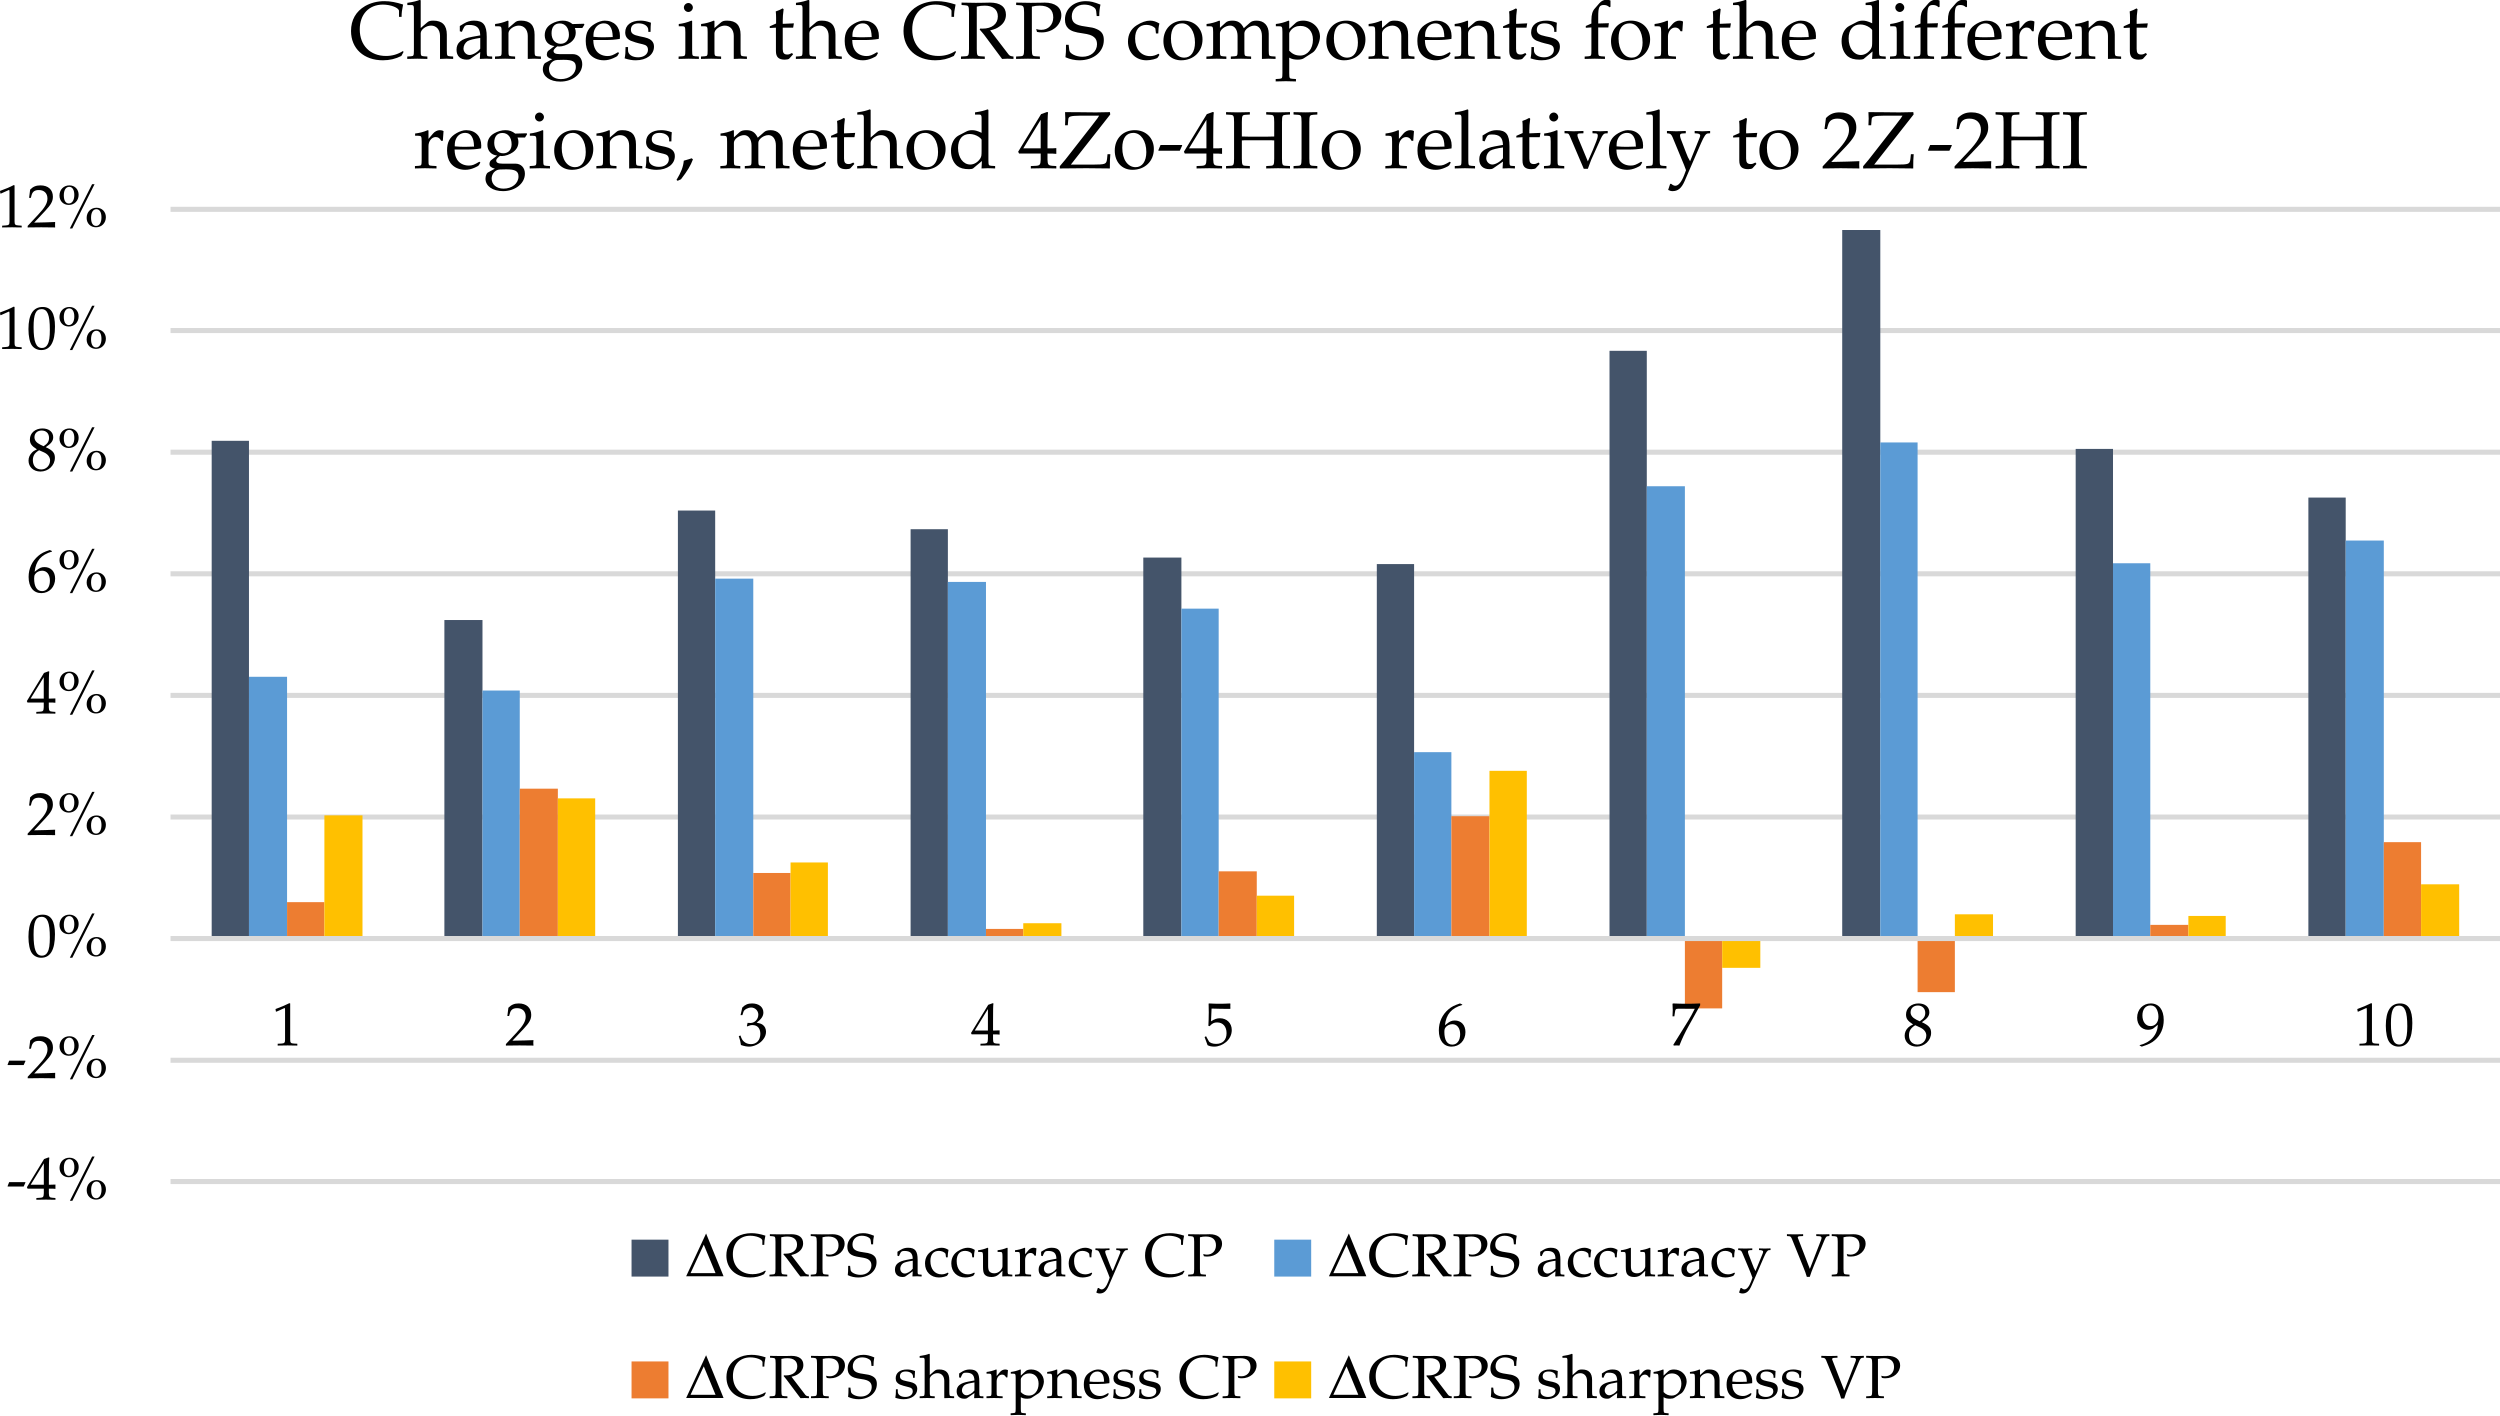
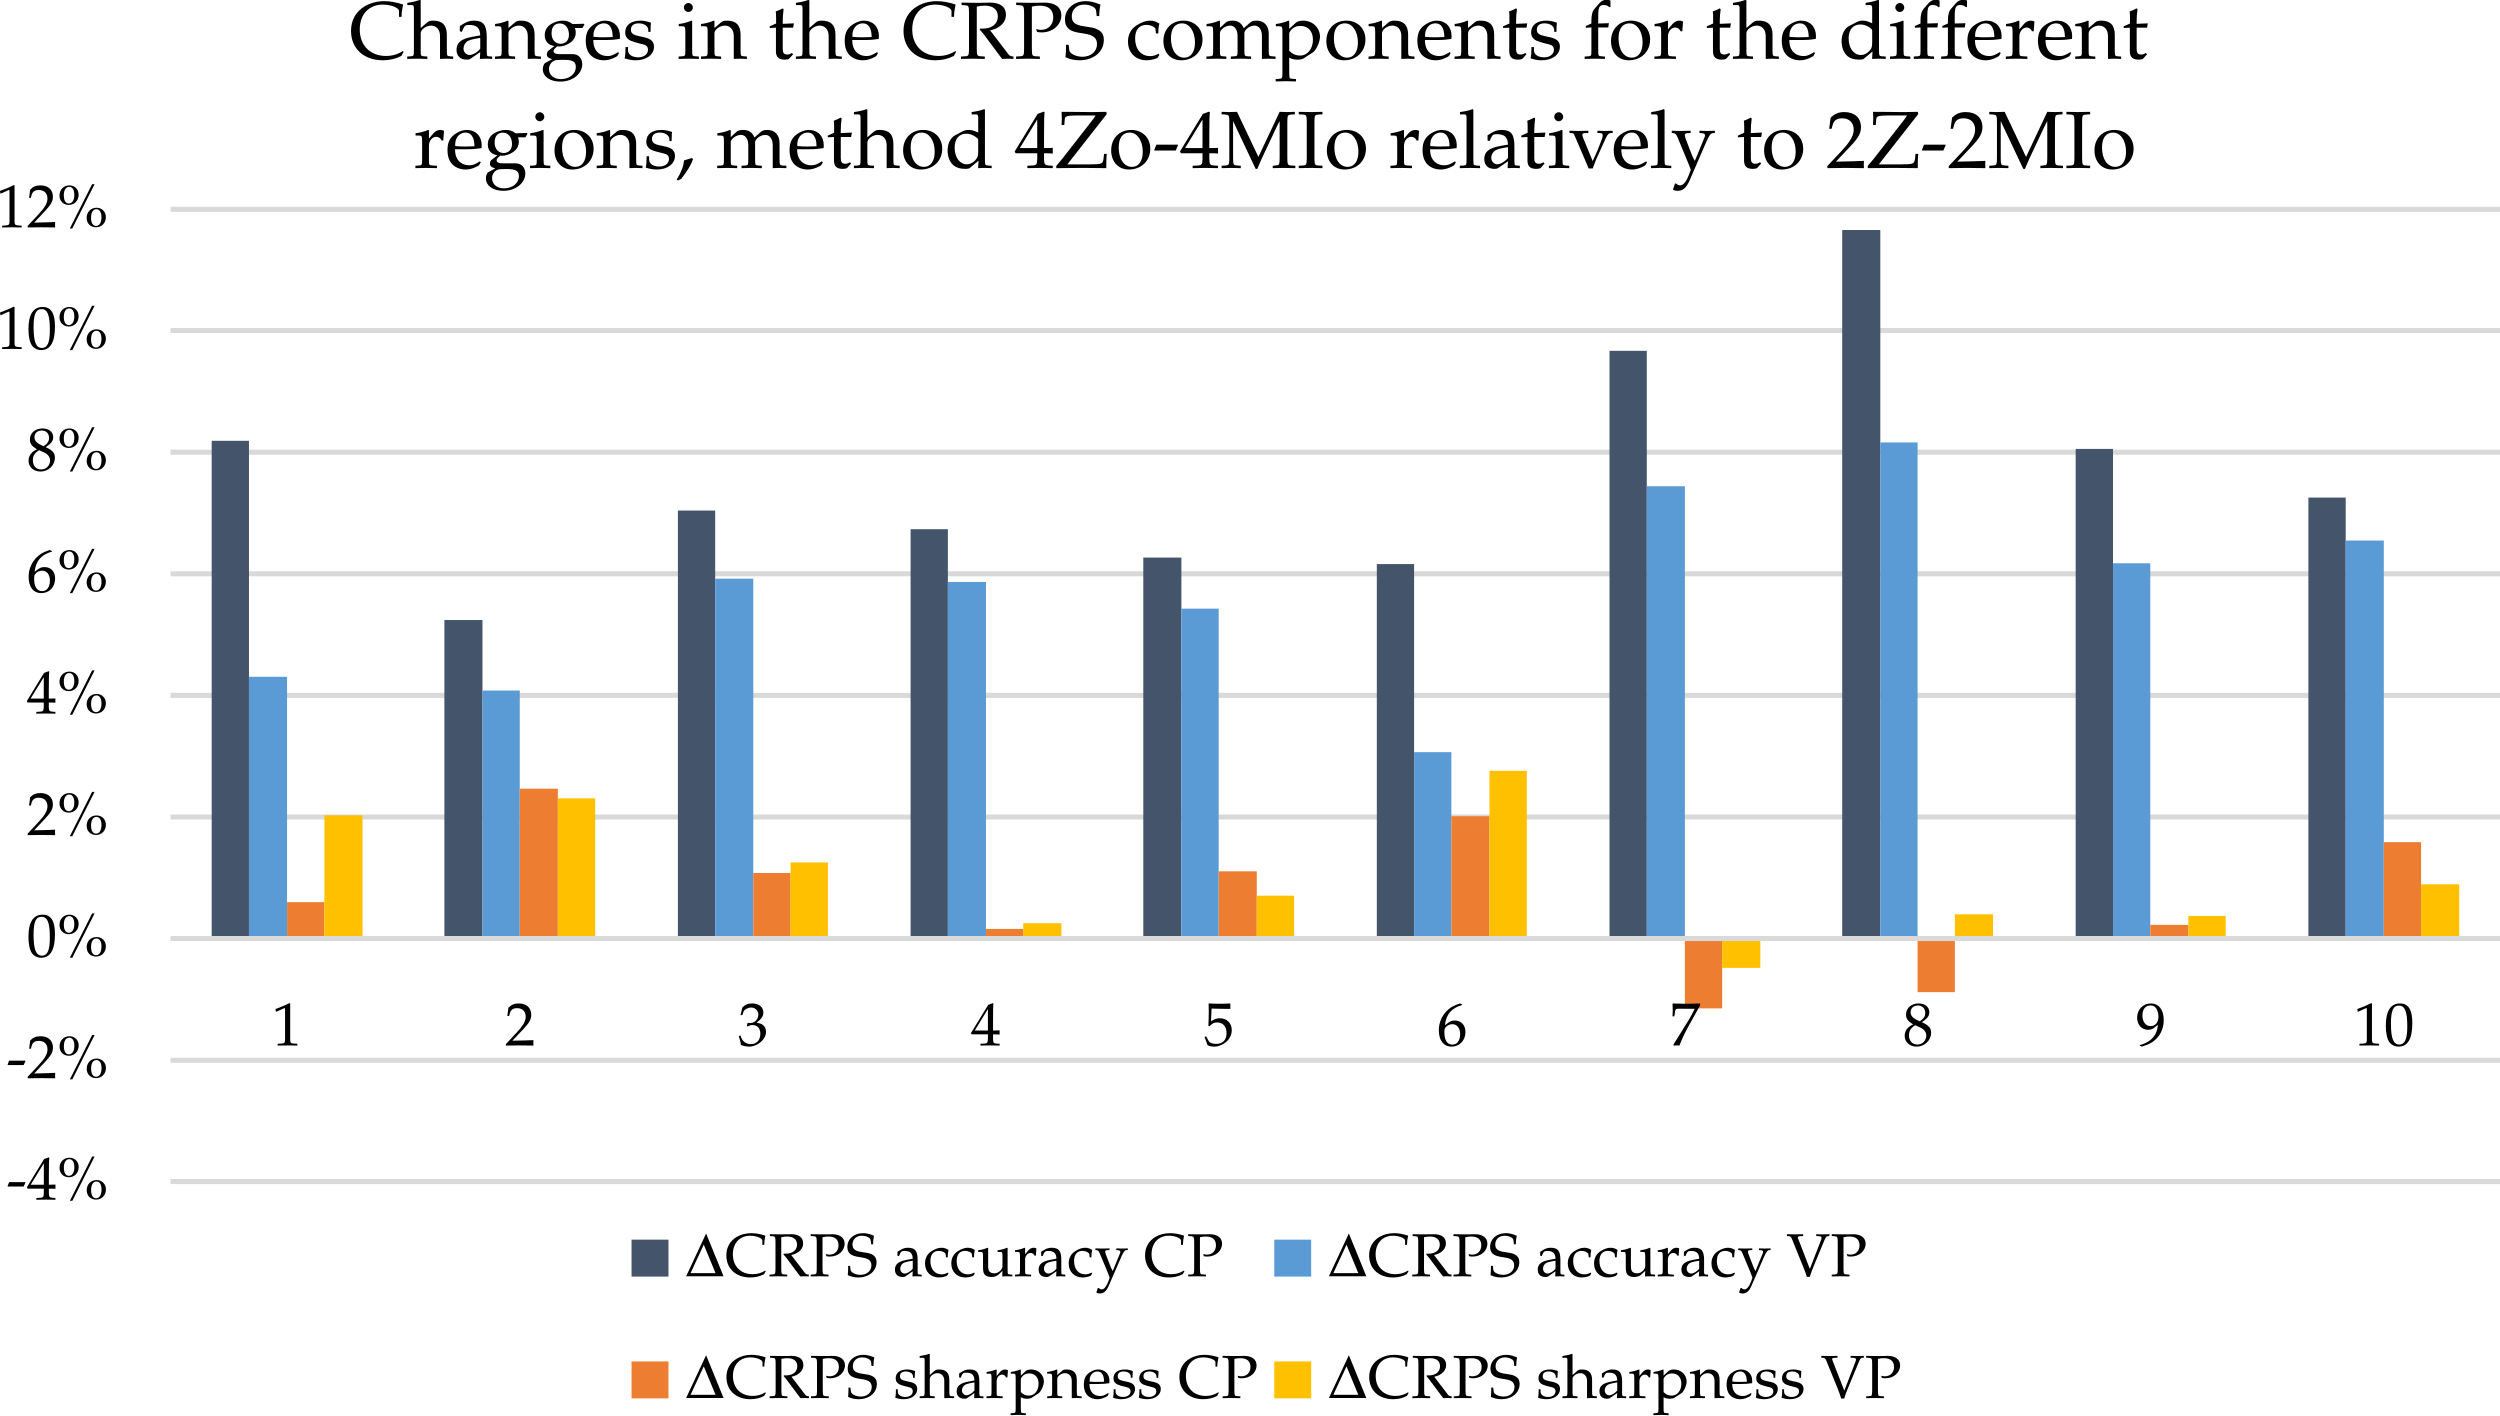
<svg xmlns="http://www.w3.org/2000/svg" id="svg2" version="1.1" xml:space="preserve" width="609.428" height="344.97" viewBox="0 0 609.428 344.97">
  <defs id="defs6">
    <clipPath clipPathUnits="userSpaceOnUse" id="clipPath30">
      <path d="m 51.24,244.92 509.88,0 0,301.92 -509.88,0 0,-301.92 z" id="path32" style="clip-rule:evenodd" />
    </clipPath>
    <clipPath clipPathUnits="userSpaceOnUse" id="clipPath42">
      <path d="m 51.24,244.92 509.88,0 0,301.92 -509.88,0 0,-301.92 z" id="path44" style="clip-rule:evenodd" />
    </clipPath>
    <clipPath clipPathUnits="userSpaceOnUse" id="clipPath54">
      <path d="m 51.24,244.92 509.88,0 0,301.92 -509.88,0 0,-301.92 z" id="path56" style="clip-rule:evenodd" />
    </clipPath>
    <clipPath clipPathUnits="userSpaceOnUse" id="clipPath66">
      <path d="m 51.24,244.92 509.88,0 0,301.92 -509.88,0 0,-301.92 z" id="path68" style="clip-rule:evenodd" />
    </clipPath>
    <clipPath clipPathUnits="userSpaceOnUse" id="clipPath78">
      <path d="m 51.24,244.92 509.88,0 0,301.92 -509.88,0 0,-301.92 z" id="path80" style="clip-rule:evenodd" />
    </clipPath>
    <clipPath clipPathUnits="userSpaceOnUse" id="clipPath90">
      <path d="m 51.24,244.92 509.88,0 0,301.92 -509.88,0 0,-301.92 z" id="path92" style="clip-rule:evenodd" />
    </clipPath>
    <clipPath clipPathUnits="userSpaceOnUse" id="clipPath102">
      <path d="m 51.24,244.92 509.88,0 0,301.92 -509.88,0 0,-301.92 z" id="path104" style="clip-rule:evenodd" />
    </clipPath>
    <clipPath clipPathUnits="userSpaceOnUse" id="clipPath114">
      <path d="m 51.24,244.92 509.88,0 0,301.92 -509.88,0 0,-301.92 z" id="path116" style="clip-rule:evenodd" />
    </clipPath>
    <clipPath clipPathUnits="userSpaceOnUse" id="clipPath126">
      <path d="m 51.24,244.92 509.88,0 0,301.92 -509.88,0 0,-301.92 z" id="path128" style="clip-rule:evenodd" />
    </clipPath>
    <clipPath clipPathUnits="userSpaceOnUse" id="clipPath138">
      <path d="m 51.24,244.92 509.88,0 0,301.92 -509.88,0 0,-301.92 z" id="path140" style="clip-rule:evenodd" />
    </clipPath>
    <clipPath clipPathUnits="userSpaceOnUse" id="clipPath150">
      <path d="m 51.24,244.92 509.88,0 0,301.92 -509.88,0 0,-301.92 z" id="path152" style="clip-rule:evenodd" />
    </clipPath>
    <clipPath clipPathUnits="userSpaceOnUse" id="clipPath162">
      <path d="m 51.24,244.92 509.88,0 0,301.92 -509.88,0 0,-301.92 z" id="path164" style="clip-rule:evenodd" />
    </clipPath>
    <clipPath clipPathUnits="userSpaceOnUse" id="clipPath174">
      <path d="m 51.24,244.92 509.88,0 0,301.92 -509.88,0 0,-301.92 z" id="path176" style="clip-rule:evenodd" />
    </clipPath>
    <clipPath clipPathUnits="userSpaceOnUse" id="clipPath186">
      <path d="m 51.24,244.92 509.88,0 0,301.92 -509.88,0 0,-301.92 z" id="path188" style="clip-rule:evenodd" />
    </clipPath>
    <clipPath clipPathUnits="userSpaceOnUse" id="clipPath198">
      <path d="m 51.24,244.92 509.88,0 0,301.92 -509.88,0 0,-301.92 z" id="path200" style="clip-rule:evenodd" />
    </clipPath>
    <clipPath clipPathUnits="userSpaceOnUse" id="clipPath210">
      <path d="m 51.24,244.92 509.88,0 0,301.92 -509.88,0 0,-301.92 z" id="path212" style="clip-rule:evenodd" />
    </clipPath>
    <clipPath clipPathUnits="userSpaceOnUse" id="clipPath222">
      <path d="m 51.24,244.92 509.88,0 0,301.92 -509.88,0 0,-301.92 z" id="path224" style="clip-rule:evenodd" />
    </clipPath>
    <clipPath clipPathUnits="userSpaceOnUse" id="clipPath234">
      <path d="m 51.24,244.92 509.88,0 0,301.92 -509.88,0 0,-301.92 z" id="path236" style="clip-rule:evenodd" />
    </clipPath>
    <clipPath clipPathUnits="userSpaceOnUse" id="clipPath246">
      <path d="m 51.24,244.92 509.88,0 0,301.92 -509.88,0 0,-301.92 z" id="path248" style="clip-rule:evenodd" />
    </clipPath>
    <clipPath clipPathUnits="userSpaceOnUse" id="clipPath258">
      <path d="m 51.24,244.92 509.88,0 0,301.92 -509.88,0 0,-301.92 z" id="path260" style="clip-rule:evenodd" />
    </clipPath>
    <clipPath clipPathUnits="userSpaceOnUse" id="clipPath270">
      <path d="m 51.24,244.92 509.88,0 0,301.92 -509.88,0 0,-301.92 z" id="path272" style="clip-rule:evenodd" />
    </clipPath>
    <clipPath clipPathUnits="userSpaceOnUse" id="clipPath282">
      <path d="m 51.24,244.92 509.88,0 0,301.92 -509.88,0 0,-301.92 z" id="path284" style="clip-rule:evenodd" />
    </clipPath>
    <clipPath clipPathUnits="userSpaceOnUse" id="clipPath294">
      <path d="m 51.24,244.92 509.88,0 0,301.92 -509.88,0 0,-301.92 z" id="path296" style="clip-rule:evenodd" />
    </clipPath>
    <clipPath clipPathUnits="userSpaceOnUse" id="clipPath306">
      <path d="m 51.24,244.92 509.88,0 0,301.92 -509.88,0 0,-301.92 z" id="path308" style="clip-rule:evenodd" />
    </clipPath>
    <clipPath clipPathUnits="userSpaceOnUse" id="clipPath318">
      <path d="m 51.24,244.92 509.88,0 0,301.92 -509.88,0 0,-301.92 z" id="path320" style="clip-rule:evenodd" />
    </clipPath>
    <clipPath clipPathUnits="userSpaceOnUse" id="clipPath330">
      <path d="m 51.24,244.92 509.88,0 0,301.92 -509.88,0 0,-301.92 z" id="path332" style="clip-rule:evenodd" />
    </clipPath>
    <clipPath clipPathUnits="userSpaceOnUse" id="clipPath344">
      <path d="m 51.24,244.92 509.88,0 0,301.92 -509.88,0 0,-301.92 z" id="path346" style="clip-rule:evenodd" />
    </clipPath>
    <clipPath clipPathUnits="userSpaceOnUse" id="clipPath358">
      <path d="m 51.24,244.92 509.88,0 0,301.92 -509.88,0 0,-301.92 z" id="path360" style="clip-rule:evenodd" />
    </clipPath>
    <clipPath clipPathUnits="userSpaceOnUse" id="clipPath372">
      <path d="m 51.24,244.92 509.88,0 0,301.92 -509.88,0 0,-301.92 z" id="path374" style="clip-rule:evenodd" />
    </clipPath>
    <clipPath clipPathUnits="userSpaceOnUse" id="clipPath386">
      <path d="m 51.24,244.92 509.88,0 0,301.92 -509.88,0 0,-301.92 z" id="path388" style="clip-rule:evenodd" />
    </clipPath>
    <clipPath clipPathUnits="userSpaceOnUse" id="clipPath398">
      <path d="m 50.4,244.44 511.2,0 0,303.12 -511.2,0 0,-303.12 z" id="path400" style="clip-rule:evenodd" />
    </clipPath>
  </defs>
  <g id="g10" transform="matrix(1.25,0,0,-1.25,-77.73454,664.7312)">
    <path d="m 95.441,301.37 454.289,0 m -454.289,23.64 454.289,0 m -454.289,47.44 454.289,0 m -454.289,23.72 454.289,0 m -454.289,23.72 454.289,0 m -454.289,23.71 454.289,0 m -454.289,23.72 454.289,0 m -454.289,23.64 454.289,0" style="fill:none;stroke:#d9d9d9;stroke-width:0.988;stroke-linecap:butt;stroke-linejoin:round;stroke-miterlimit:10;stroke-dasharray:none;stroke-opacity:1" id="path14" />
    <path d="m 103.47,445.82 7.27,0 0,-97.09 -7.27,0 0,97.09 z m 45.38,-34.95 7.43,0 0,-62.14 -7.43,0 0,62.14 z m 45.54,21.35 7.27,0 0,-83.49 -7.27,0 0,83.49 z m 45.38,-3.64 7.27,0 0,-79.85 -7.27,0 0,79.85 z m 45.38,-5.53 7.43,0 0,-74.32 -7.43,0 0,74.32 z m 45.54,-1.27 7.27,0 0,-73.05 -7.27,0 0,73.05 z m 45.38,41.59 7.27,0 0,-114.64 -7.27,0 0,114.64 z m 45.38,23.56 7.43,0 0,-138.2 -7.43,0 0,138.2 z m 45.53,-42.69 7.28,0 0,-95.51 -7.28,0 0,95.51 z m 45.38,-9.49 7.28,0 0,-86.02 -7.28,0 0,86.02 z" style="fill:#44546a;fill-opacity:1;fill-rule:nonzero;stroke:none" id="path16" />
    <path d="m 110.74,399.8 7.43,0 0,-51.07 -7.43,0 0,51.07 z m 45.54,-2.68 7.27,0 0,-48.39 -7.27,0 0,48.39 z m 45.38,21.82 7.43,0 0,-70.21 -7.43,0 0,70.21 z m 45.38,-0.64 7.43,0 0,-69.57 -7.43,0 0,69.57 z m 45.54,-5.21 7.27,0 0,-64.36 -7.27,0 0,64.36 z m 45.38,-27.99 7.27,0 0,-36.37 -7.27,0 0,36.37 z m 45.38,51.86 7.43,0 0,-88.23 -7.43,0 0,88.23 z m 45.54,8.54 7.27,0 0,-96.77 -7.27,0 0,96.77 z m 45.38,-23.56 7.27,0 0,-73.21 -7.27,0 0,73.21 z m 45.38,4.43 7.43,0 0,-77.64 -7.43,0 0,77.64 z" style="fill:#5b9bd5;fill-opacity:1;fill-rule:nonzero;stroke:none" id="path18" />
    <path d="m 118.17,355.85 7.28,0 0,-7.12 -7.28,0 0,7.12 z m 45.38,22.13 7.43,0 0,-29.25 -7.43,0 0,29.25 z m 45.54,-16.44 7.27,0 0,-12.81 -7.27,0 0,12.81 z m 45.38,-10.91 7.27,0 0,-1.9 -7.27,0 0,1.9 z m 45.38,11.23 7.43,0 0,-13.13 -7.43,0 0,13.13 z m 45.38,10.75 7.43,0 0,-23.88 -7.43,0 0,23.88 z m 45.54,-37.48 7.27,0 0,13.6 -7.27,0 0,-13.6 z m 45.38,3.17 7.27,0 0,10.43 -7.27,0 0,-10.43 z m 45.38,13.12 7.43,0 0,-2.69 -7.43,0 0,2.69 z m 45.54,16.13 7.27,0 0,-18.82 -7.27,0 0,18.82 z" style="fill:#ed7d31;fill-opacity:1;fill-rule:nonzero;stroke:none" id="path20" />
    <path d="m 125.45,372.77 7.43,0 0,-24.04 -7.43,0 0,24.04 z m 45.53,3.32 7.28,0 0,-27.36 -7.28,0 0,27.36 z m 45.38,-12.5 7.28,0 0,-14.86 -7.28,0 0,14.86 z m 45.38,-11.85 7.44,0 0,-3.01 -7.44,0 0,3.01 z m 45.54,5.37 7.28,0 0,-8.38 -7.28,0 0,8.38 z m 45.38,24.35 7.28,0 0,-32.73 -7.28,0 0,32.73 z m 45.38,-38.42 7.44,0 0,5.69 -7.44,0 0,-5.69 z m 45.38,10.44 7.44,0 0,-4.75 -7.44,0 0,4.75 z m 45.54,-0.32 7.28,0 0,-4.43 -7.28,0 0,4.43 z m 45.38,6.17 7.43,0 0,-10.6 -7.43,0 0,10.6 z" style="fill:#ffc000;fill-opacity:1;fill-rule:nonzero;stroke:none" id="path22" />
    <path d="m 95.441,348.76 454.289,0" style="fill:none;stroke:#d9d9d9;stroke-width:0.988;stroke-linecap:butt;stroke-linejoin:round;stroke-miterlimit:10;stroke-dasharray:none;stroke-opacity:1" id="path24" />
    <g id="g26">
      <g id="g28" clip-path="url(#clipPath30)">
        <text transform="matrix(1,0,0,-1,63.456,297.84)" style="font-variant:normal;font-weight:normal;font-size:11.856px;font-family:'Palatino Linotype';-inkscape-font-specification:'Palatino Linotype';writing-mode:lr-tb;fill:#000000;fill-opacity:1;fill-rule:nonzero;stroke:none" id="text34">
          <tspan x="0 3.948 9.817" y="0" id="tspan36">-4%</tspan>
        </text>
      </g>
    </g>
    <g id="g38">
      <g id="g40" clip-path="url(#clipPath42)">
        <text transform="matrix(1,0,0,-1,63.456,321.53)" style="font-variant:normal;font-weight:normal;font-size:11.856px;font-family:'Palatino Linotype';-inkscape-font-specification:'Palatino Linotype';writing-mode:lr-tb;fill:#000000;fill-opacity:1;fill-rule:nonzero;stroke:none" id="text46">
          <tspan x="0 3.948 9.817" y="0" id="tspan48">-2%</tspan>
        </text>
      </g>
    </g>
    <g id="g50">
      <g id="g52" clip-path="url(#clipPath54)">
        <text transform="matrix(1,0,0,-1,67.392,345.24)" style="font-variant:normal;font-weight:normal;font-size:11.856px;font-family:'Palatino Linotype';-inkscape-font-specification:'Palatino Linotype';writing-mode:lr-tb;fill:#000000;fill-opacity:1;fill-rule:nonzero;stroke:none" id="text58">
          <tspan x="0 6.024" y="0" id="tspan60">0%</tspan>
        </text>
      </g>
    </g>
    <g id="g62">
      <g id="g64" clip-path="url(#clipPath66)">
        <text transform="matrix(1,0,0,-1,67.392,368.95)" style="font-variant:normal;font-weight:normal;font-size:11.856px;font-family:'Palatino Linotype';-inkscape-font-specification:'Palatino Linotype';writing-mode:lr-tb;fill:#000000;fill-opacity:1;fill-rule:nonzero;stroke:none" id="text70">
          <tspan x="0 6.024" y="0" id="tspan72">2%</tspan>
        </text>
      </g>
    </g>
    <g id="g74">
      <g id="g76" clip-path="url(#clipPath78)">
        <text transform="matrix(1,0,0,-1,67.392,392.64)" style="font-variant:normal;font-weight:normal;font-size:11.856px;font-family:'Palatino Linotype';-inkscape-font-specification:'Palatino Linotype';writing-mode:lr-tb;fill:#000000;fill-opacity:1;fill-rule:nonzero;stroke:none" id="text82">
          <tspan x="0 6.024" y="0" id="tspan84">4%</tspan>
        </text>
      </g>
    </g>
    <g id="g86">
      <g id="g88" clip-path="url(#clipPath90)">
        <text transform="matrix(1,0,0,-1,67.392,416.35)" style="font-variant:normal;font-weight:normal;font-size:11.856px;font-family:'Palatino Linotype';-inkscape-font-specification:'Palatino Linotype';writing-mode:lr-tb;fill:#000000;fill-opacity:1;fill-rule:nonzero;stroke:none" id="text94">
          <tspan x="0 6.024" y="0" id="tspan96">6%</tspan>
        </text>
      </g>
    </g>
    <g id="g98">
      <g id="g100" clip-path="url(#clipPath102)">
        <text transform="matrix(1,0,0,-1,67.392,440.06)" style="font-variant:normal;font-weight:normal;font-size:11.856px;font-family:'Palatino Linotype';-inkscape-font-specification:'Palatino Linotype';writing-mode:lr-tb;fill:#000000;fill-opacity:1;fill-rule:nonzero;stroke:none" id="text106">
          <tspan x="0 6.024" y="0" id="tspan108">8%</tspan>
        </text>
      </g>
    </g>
    <g id="g110">
      <g id="g112" clip-path="url(#clipPath114)">
        <text transform="matrix(1,0,0,-1,61.464,463.75)" style="font-variant:normal;font-weight:normal;font-size:11.856px;font-family:'Palatino Linotype';-inkscape-font-specification:'Palatino Linotype';writing-mode:lr-tb;fill:#000000;fill-opacity:1;fill-rule:nonzero;stroke:none" id="text118">
          <tspan x="0 6.011 11.868" y="0" id="tspan120">10%</tspan>
        </text>
      </g>
    </g>
    <g id="g122">
      <g id="g124" clip-path="url(#clipPath126)">
        <text transform="matrix(1,0,0,-1,61.464,487.46)" style="font-variant:normal;font-weight:normal;font-size:11.856px;font-family:'Palatino Linotype';-inkscape-font-specification:'Palatino Linotype';writing-mode:lr-tb;fill:#000000;fill-opacity:1;fill-rule:nonzero;stroke:none" id="text130">
          <tspan x="0 6.011 11.868" y="0" id="tspan132">12%</tspan>
        </text>
      </g>
    </g>
    <g id="g134">
      <g id="g136" clip-path="url(#clipPath138)">
        <text transform="matrix(1,0,0,-1,115.2,327.91)" style="font-variant:normal;font-weight:normal;font-size:11.88px;font-family:'Palatino Linotype';-inkscape-font-specification:'Palatino Linotype';writing-mode:lr-tb;fill:#000000;fill-opacity:1;fill-rule:nonzero;stroke:none" id="text142">
          <tspan x="0" y="0" id="tspan144">1</tspan>
        </text>
      </g>
    </g>
    <g id="g146">
      <g id="g148" clip-path="url(#clipPath150)">
        <text transform="matrix(1,0,0,-1,160.66,327.91)" style="font-variant:normal;font-weight:normal;font-size:11.88px;font-family:'Palatino Linotype';-inkscape-font-specification:'Palatino Linotype';writing-mode:lr-tb;fill:#000000;fill-opacity:1;fill-rule:nonzero;stroke:none" id="text154">
          <tspan x="0" y="0" id="tspan156">2</tspan>
        </text>
      </g>
    </g>
    <g id="g158">
      <g id="g160" clip-path="url(#clipPath162)">
        <text transform="matrix(1,0,0,-1,206.09,327.91)" style="font-variant:normal;font-weight:normal;font-size:11.88px;font-family:'Palatino Linotype';-inkscape-font-specification:'Palatino Linotype';writing-mode:lr-tb;fill:#000000;fill-opacity:1;fill-rule:nonzero;stroke:none" id="text166">
          <tspan x="0" y="0" id="tspan168">3</tspan>
        </text>
      </g>
    </g>
    <g id="g170">
      <g id="g172" clip-path="url(#clipPath174)">
        <text transform="matrix(1,0,0,-1,251.52,327.91)" style="font-variant:normal;font-weight:normal;font-size:11.88px;font-family:'Palatino Linotype';-inkscape-font-specification:'Palatino Linotype';writing-mode:lr-tb;fill:#000000;fill-opacity:1;fill-rule:nonzero;stroke:none" id="text178">
          <tspan x="0" y="0" id="tspan180">4</tspan>
        </text>
      </g>
    </g>
    <g id="g182">
      <g id="g184" clip-path="url(#clipPath186)">
        <text transform="matrix(1,0,0,-1,296.95,327.91)" style="font-variant:normal;font-weight:normal;font-size:11.88px;font-family:'Palatino Linotype';-inkscape-font-specification:'Palatino Linotype';writing-mode:lr-tb;fill:#000000;fill-opacity:1;fill-rule:nonzero;stroke:none" id="text190">
          <tspan x="0" y="0" id="tspan192">5</tspan>
        </text>
      </g>
    </g>
    <g id="g194">
      <g id="g196" clip-path="url(#clipPath198)">
        <text transform="matrix(1,0,0,-1,342.41,327.91)" style="font-variant:normal;font-weight:normal;font-size:11.88px;font-family:'Palatino Linotype';-inkscape-font-specification:'Palatino Linotype';writing-mode:lr-tb;fill:#000000;fill-opacity:1;fill-rule:nonzero;stroke:none" id="text202">
          <tspan x="0" y="0" id="tspan204">6</tspan>
        </text>
      </g>
    </g>
    <g id="g206">
      <g id="g208" clip-path="url(#clipPath210)">
        <text transform="matrix(1,0,0,-1,387.84,327.91)" style="font-variant:normal;font-weight:normal;font-size:11.88px;font-family:'Palatino Linotype';-inkscape-font-specification:'Palatino Linotype';writing-mode:lr-tb;fill:#000000;fill-opacity:1;fill-rule:nonzero;stroke:none" id="text214">
          <tspan x="0" y="0" id="tspan216">7</tspan>
        </text>
      </g>
    </g>
    <g id="g218">
      <g id="g220" clip-path="url(#clipPath222)">
        <text transform="matrix(1,0,0,-1,433.27,327.91)" style="font-variant:normal;font-weight:normal;font-size:11.88px;font-family:'Palatino Linotype';-inkscape-font-specification:'Palatino Linotype';writing-mode:lr-tb;fill:#000000;fill-opacity:1;fill-rule:nonzero;stroke:none" id="text226">
          <tspan x="0" y="0" id="tspan228">8</tspan>
        </text>
      </g>
    </g>
    <g id="g230">
      <g id="g232" clip-path="url(#clipPath234)">
        <text transform="matrix(1,0,0,-1,478.73,327.91)" style="font-variant:normal;font-weight:normal;font-size:11.88px;font-family:'Palatino Linotype';-inkscape-font-specification:'Palatino Linotype';writing-mode:lr-tb;fill:#000000;fill-opacity:1;fill-rule:nonzero;stroke:none" id="text238">
          <tspan x="0" y="0" id="tspan240">9</tspan>
        </text>
      </g>
    </g>
    <g id="g242">
      <g id="g244" clip-path="url(#clipPath246)">
        <text transform="matrix(1,0,0,-1,521.18,327.91)" style="font-variant:normal;font-weight:normal;font-size:11.88px;font-family:'Palatino Linotype';-inkscape-font-specification:'Palatino Linotype';writing-mode:lr-tb;fill:#000000;fill-opacity:1;fill-rule:nonzero;stroke:none" id="text250">
          <tspan x="0 6.024" y="0" id="tspan252">10</tspan>
        </text>
      </g>
    </g>
    <g id="g254">
      <g id="g256" clip-path="url(#clipPath258)">
        <text transform="matrix(1,0,0,-1,130.3,520.34)" style="font-variant:normal;font-weight:normal;font-size:15.816px;font-family:'Palatino Linotype';-inkscape-font-specification:'Palatino Linotype';writing-mode:lr-tb;fill:#000000;fill-opacity:1;fill-rule:nonzero;stroke:none" id="text262">
          <tspan x="0 11.214 20.418 28.326 37.468 46.309 53.885 60.512 64.466 68.863 78.068 82.291 87.478 96.683 104.259 108.023 119.237 129.802 139.355 147.658 151.612 158.634 167.27 181.236 190.678 199.345 208.55 216.126 225.267 230.455 237.082 241.036 246.224 254.891 261.185 265.139 270.295 279.5 287.076 290.872 300.536 304.933 310.136 315.339 322.915 329.226 336.802 346.007 351.163" y="0" id="tspan264">Changes in the CRPS components for the different </tspan>
        </text>
      </g>
    </g>
-     <g id="g266">
-       <g id="g268" clip-path="url(#clipPath270)">
-         <text transform="matrix(1,0,0,-1,142.78,498.98)" style="font-variant:normal;font-weight:normal;font-size:15.816px;font-family:'Palatino Linotype';-inkscape-font-specification:'Palatino Linotype';writing-mode:lr-tb;fill:#000000;fill-opacity:1;fill-rule:nonzero;stroke:none" id="text274">
-           <tspan x="0 6.326 13.902 22.775 27.219 35.918 45.123 51.734 55.688" y="0" id="tspan276">regions, </tspan>
-         </text>
-       </g>
-     </g>
-     <g id="g278">
-       <g id="g280" clip-path="url(#clipPath282)">
-         <text transform="matrix(1,0,0,-1,202.42,498.98)" style="font-variant:normal;font-weight:normal;font-size:15.816px;font-family:'Palatino Linotype';-inkscape-font-specification:'Palatino Linotype';writing-mode:lr-tb;fill:#000000;fill-opacity:1;fill-rule:nonzero;stroke:none" id="text286">
-           <tspan x="0 13.902 21.478 26.682 35.887 44.522 54.186 58.14 66.048 76.597" y="0" id="tspan288">method 4Zo</tspan>
-         </text>
-       </g>
-     </g>
-     <g id="g290">
-       <g id="g292" clip-path="url(#clipPath294)">
-         <text transform="matrix(1,0,0,-1,287.81,498.98)" style="font-variant:normal;font-weight:normal;font-size:15.816px;font-family:'Palatino Linotype';-inkscape-font-specification:'Palatino Linotype';writing-mode:lr-tb;fill:#000000;fill-opacity:1;fill-rule:nonzero;stroke:none" id="text298">
-           <tspan x="0" y="0" id="tspan300">-</tspan>
-         </text>
-       </g>
-     </g>
-     <g id="g302">
-       <g id="g304" clip-path="url(#clipPath306)">
-         <text transform="matrix(1,0,0,-1,293.04,498.98)" style="font-variant:normal;font-weight:normal;font-size:15.816px;font-family:'Palatino Linotype';-inkscape-font-specification:'Palatino Linotype';writing-mode:lr-tb;fill:#000000;fill-opacity:1;fill-rule:nonzero;stroke:none" id="text310">
-           <tspan x="0 7.908 21.004 26.334 35.048 38.844 45.139 52.715 57.317 65.225 70.381 74.825 83.508 91.084 95.687 104.512 108.466 113.622 122.321 126.117 134.025" y="0" id="tspan312">4HIo relatively to 2Z</tspan>
-         </text>
-       </g>
-     </g>
-     <g id="g314">
-       <g id="g316" clip-path="url(#clipPath318)">
-         <text transform="matrix(1,0,0,-1,437.9,498.98)" style="font-variant:normal;font-weight:normal;font-size:15.816px;font-family:'Palatino Linotype';-inkscape-font-specification:'Palatino Linotype';writing-mode:lr-tb;fill:#000000;fill-opacity:1;fill-rule:nonzero;stroke:none" id="text322">
-           <tspan x="0" y="0" id="tspan324">-</tspan>
-         </text>
-       </g>
-     </g>
-     <g id="g326">
-       <g id="g328" clip-path="url(#clipPath330)">
-         <text transform="matrix(1,0,0,-1,443.11,498.98)" style="font-variant:normal;font-weight:normal;font-size:15.816px;font-family:'Palatino Linotype';-inkscape-font-specification:'Palatino Linotype';writing-mode:lr-tb;fill:#000000;fill-opacity:1;fill-rule:nonzero;stroke:none" id="text334">
-           <tspan x="0 7.908 21.067" y="0" id="tspan336">2HI</tspan>
-         </text>
-       </g>
-     </g>
    <path d="m 185.35,282.83 7.201,0 0,7.201 -7.201,0 0,-7.201 z" style="fill:#44546a;fill-opacity:1;fill-rule:evenodd;stroke:none" id="path338" />
    <g id="g340">
      <g id="g342" clip-path="url(#clipPath344)">
        <text transform="matrix(1,0,0,-1,195.7,282.89)" style="font-variant:normal;font-weight:normal;font-size:11.856px;font-family:'Palatino Linotype';-inkscape-font-specification:'Palatino Linotype';writing-mode:lr-tb;fill:#000000;fill-opacity:1;fill-rule:nonzero;stroke:none" id="text348">
          <tspan x="0 7.256 15.662 23.546 30.648 36.813 39.967 45.954 51.159 56.363 63.465 68.184 74.171 79.376 86.015 88.849 97.255" y="0" id="tspan350">∆CRPS accuracy CP</tspan>
        </text>
      </g>
    </g>
    <path d="m 310.69,282.83 7.201,0 0,7.201 -7.201,0 0,-7.201 z" style="fill:#5b9bd5;fill-opacity:1;fill-rule:evenodd;stroke:none" id="path352" />
    <g id="g354">
      <g id="g356" clip-path="url(#clipPath358)">
        <text transform="matrix(1,0,0,-1,321.05,282.89)" style="font-variant:normal;font-weight:normal;font-size:11.856px;font-family:'Palatino Linotype';-inkscape-font-specification:'Palatino Linotype';writing-mode:lr-tb;fill:#000000;fill-opacity:1;fill-rule:nonzero;stroke:none" id="text362">
          <tspan x="0 7.256 15.662 23.582 30.743 36.884 40.038 46.049 51.313 56.518 63.667 68.385 74.396 79.66 86.252 89.133 97.693" y="0" id="tspan364">∆CRPS accuracy VP</tspan>
        </text>
      </g>
    </g>
    <path d="m 185.35,259.08 7.201,0 0,7.201 -7.201,0 0,-7.201 z" style="fill:#ed7d31;fill-opacity:1;fill-rule:evenodd;stroke:none" id="path366" />
    <g id="g368">
      <g id="g370" clip-path="url(#clipPath372)">
        <text transform="matrix(1,0,0,-1,195.7,259.15)" style="font-variant:normal;font-weight:normal;font-size:11.88px;font-family:'Palatino Linotype';-inkscape-font-specification:'Palatino Linotype';writing-mode:lr-tb;fill:#000000;fill-opacity:1;fill-rule:nonzero;stroke:none" id="text376">
          <tspan x="0 7.271 15.646 23.546 30.65 36.816 39.976 45.013 51.987 57.974 62.667 69.807 76.757 82.447 87.484 92.557 95.076 103.451" y="0" id="tspan378">∆CRPS sharpness CP</tspan>
        </text>
      </g>
    </g>
    <path d="m 310.69,259.08 7.201,0 0,7.201 -7.201,0 0,-7.201 z" style="fill:#ffc000;fill-opacity:1;fill-rule:evenodd;stroke:none" id="path380" />
    <g id="g382">
      <g id="g384" clip-path="url(#clipPath386)">
        <text transform="matrix(1,0,0,-1,321.05,259.15)" style="font-variant:normal;font-weight:normal;font-size:11.88px;font-family:'Palatino Linotype';-inkscape-font-specification:'Palatino Linotype';writing-mode:lr-tb;fill:#000000;fill-opacity:1;fill-rule:nonzero;stroke:none" id="text390">
          <tspan x="0 7.271 15.693 23.594 30.722 36.887 40.047 45.085 52.058 58.069 62.81 69.949 76.864 82.602 87.639 92.723 95.266 103.843" y="0" id="tspan392">∆CRPS sharpness VP</tspan>
        </text>
      </g>
    </g>
+     <text xml:space="preserve" style="font-style:normal;font-weight:normal;font-size:16px;line-height:125%;font-family:sans-serif;letter-spacing:0px;word-spacing:0px;fill:#000000;fill-opacity:1;stroke:none;stroke-width:1px;stroke-linecap:butt;stroke-linejoin:miter;stroke-opacity:1" x="142.87" y="-499.041" id="text4325" transform="scale(1,-1)">
+       <tspan id="tspan4327" x="142.87" y="-499.041" style="font-style:normal;font-variant:normal;font-weight:normal;font-stretch:normal;font-size:15.8px;font-family:'Palatino Linotype';-inkscape-font-specification:'Palatino Linotype'">regions, method 4Zo-4MIo relatively to 2Z-2MIo</tspan>
+     </text>
  </g>
</svg>
